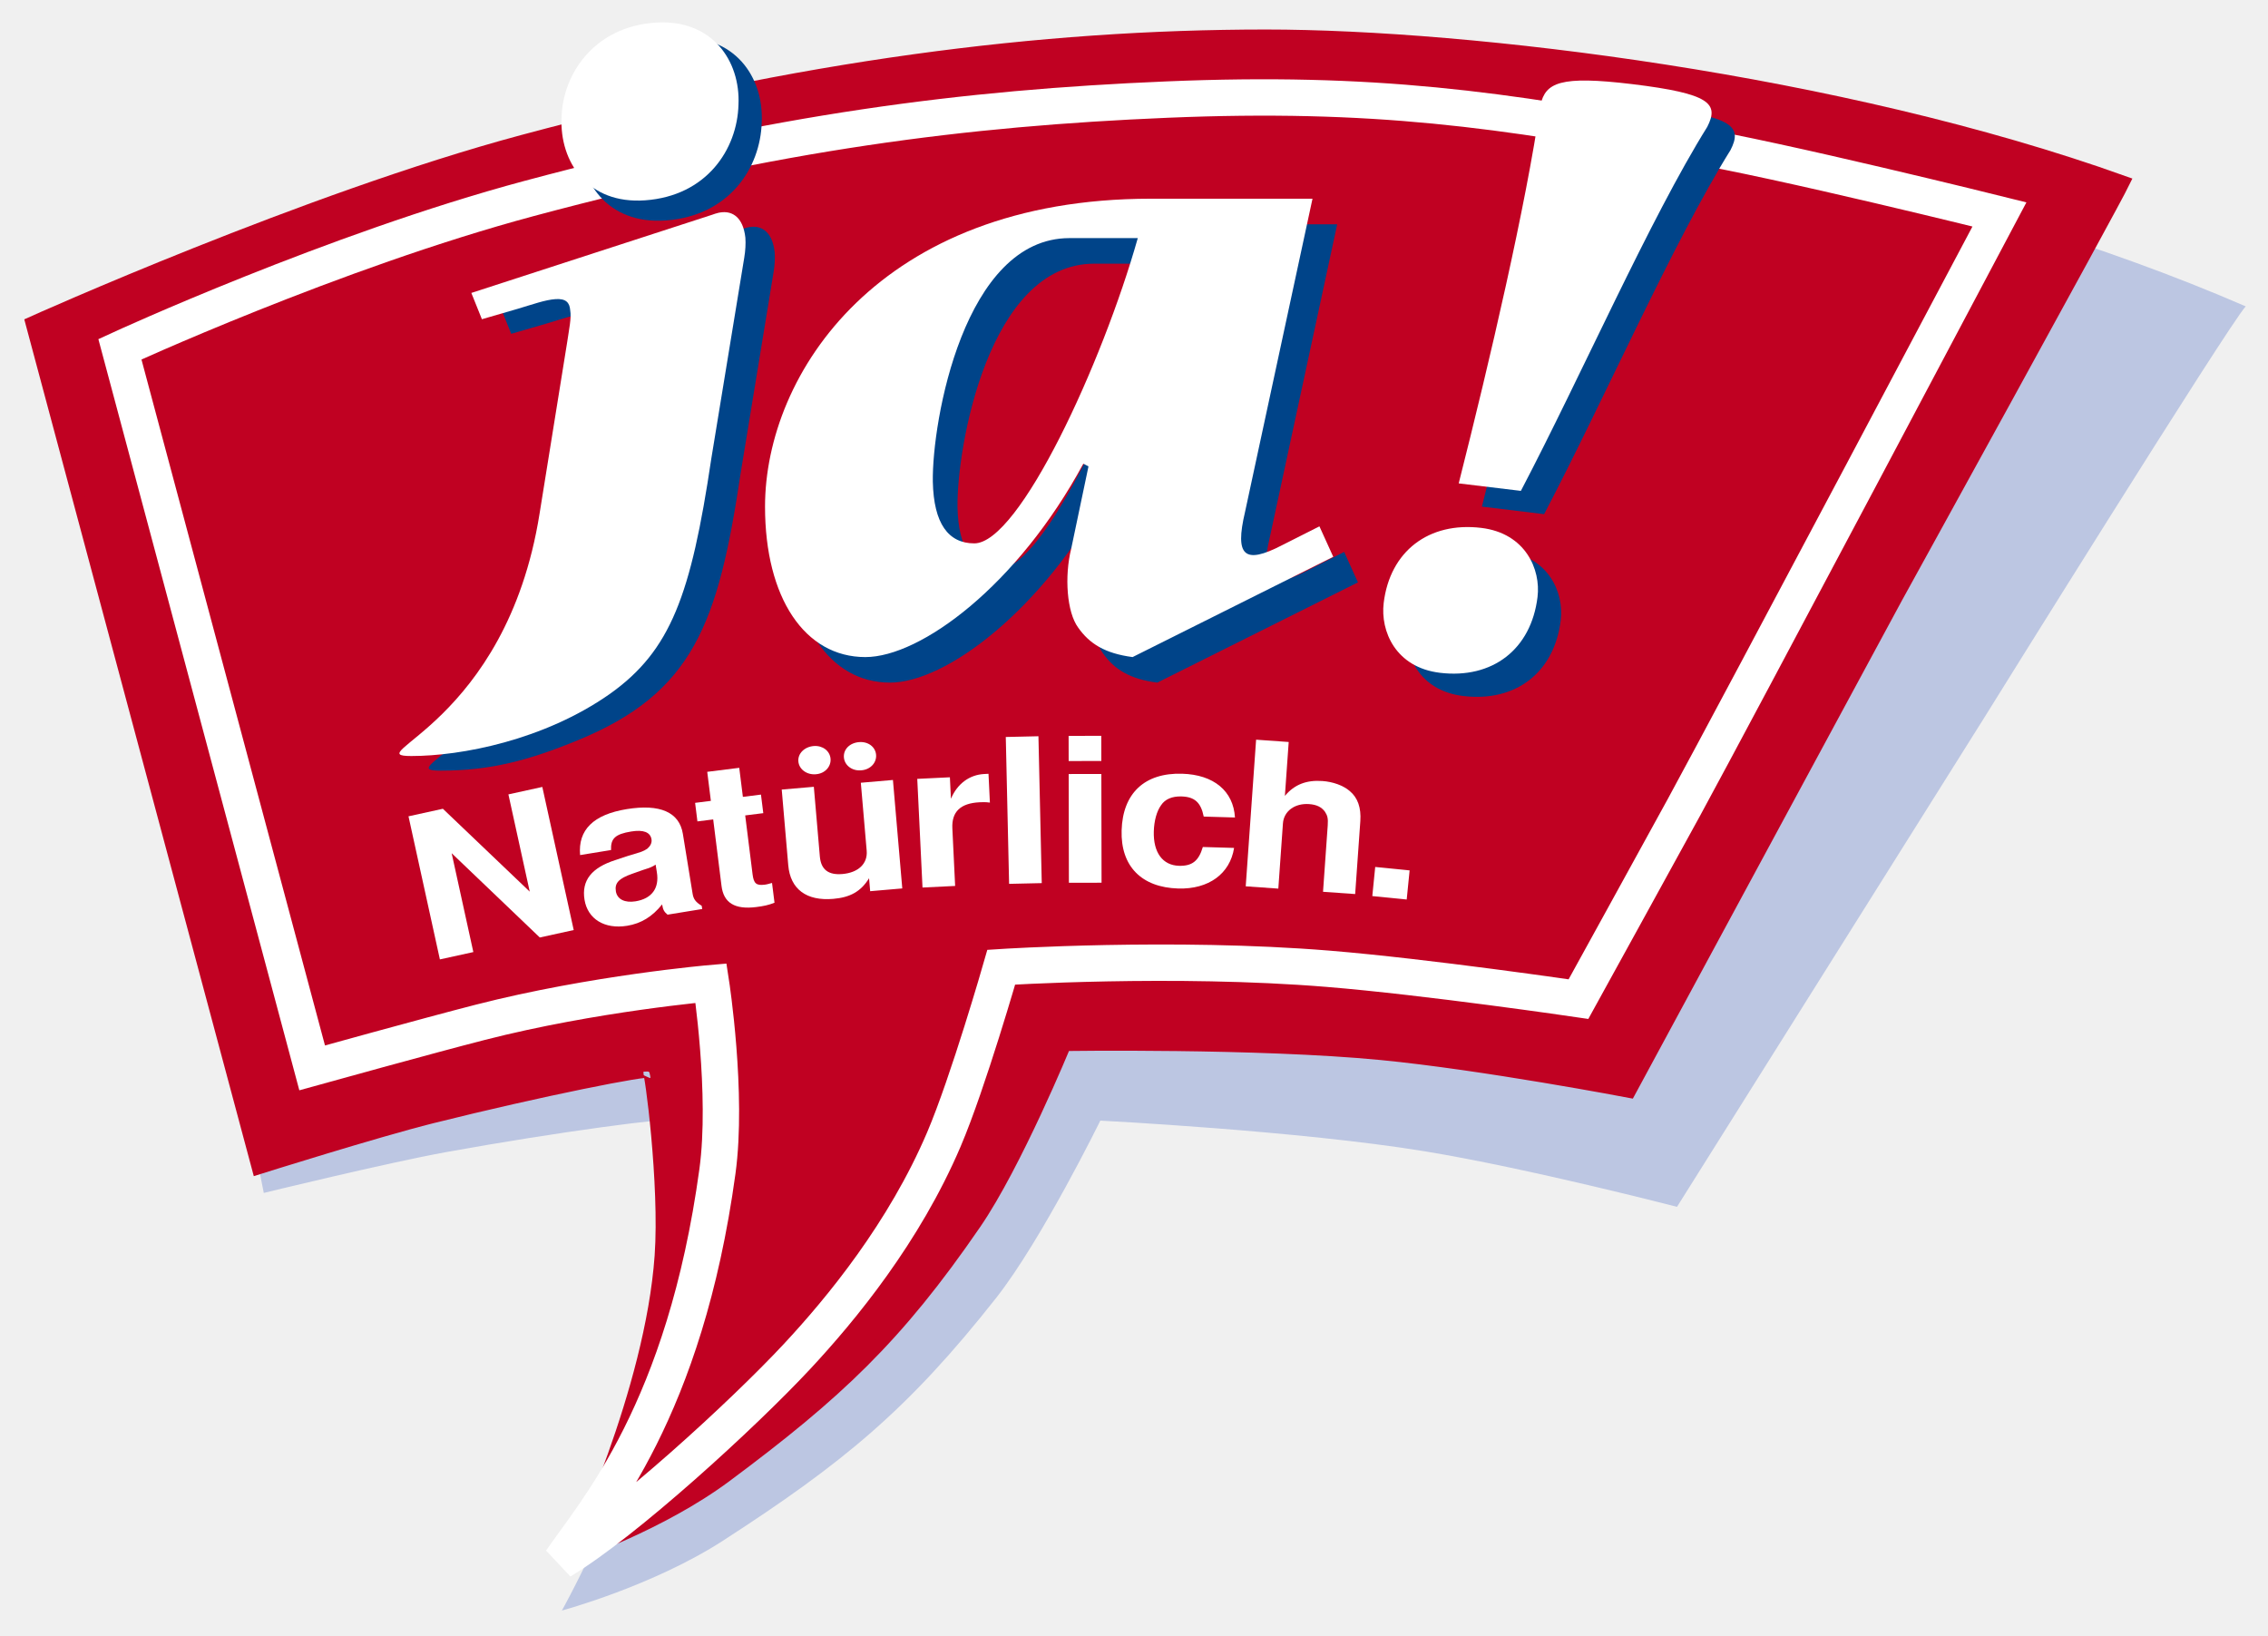
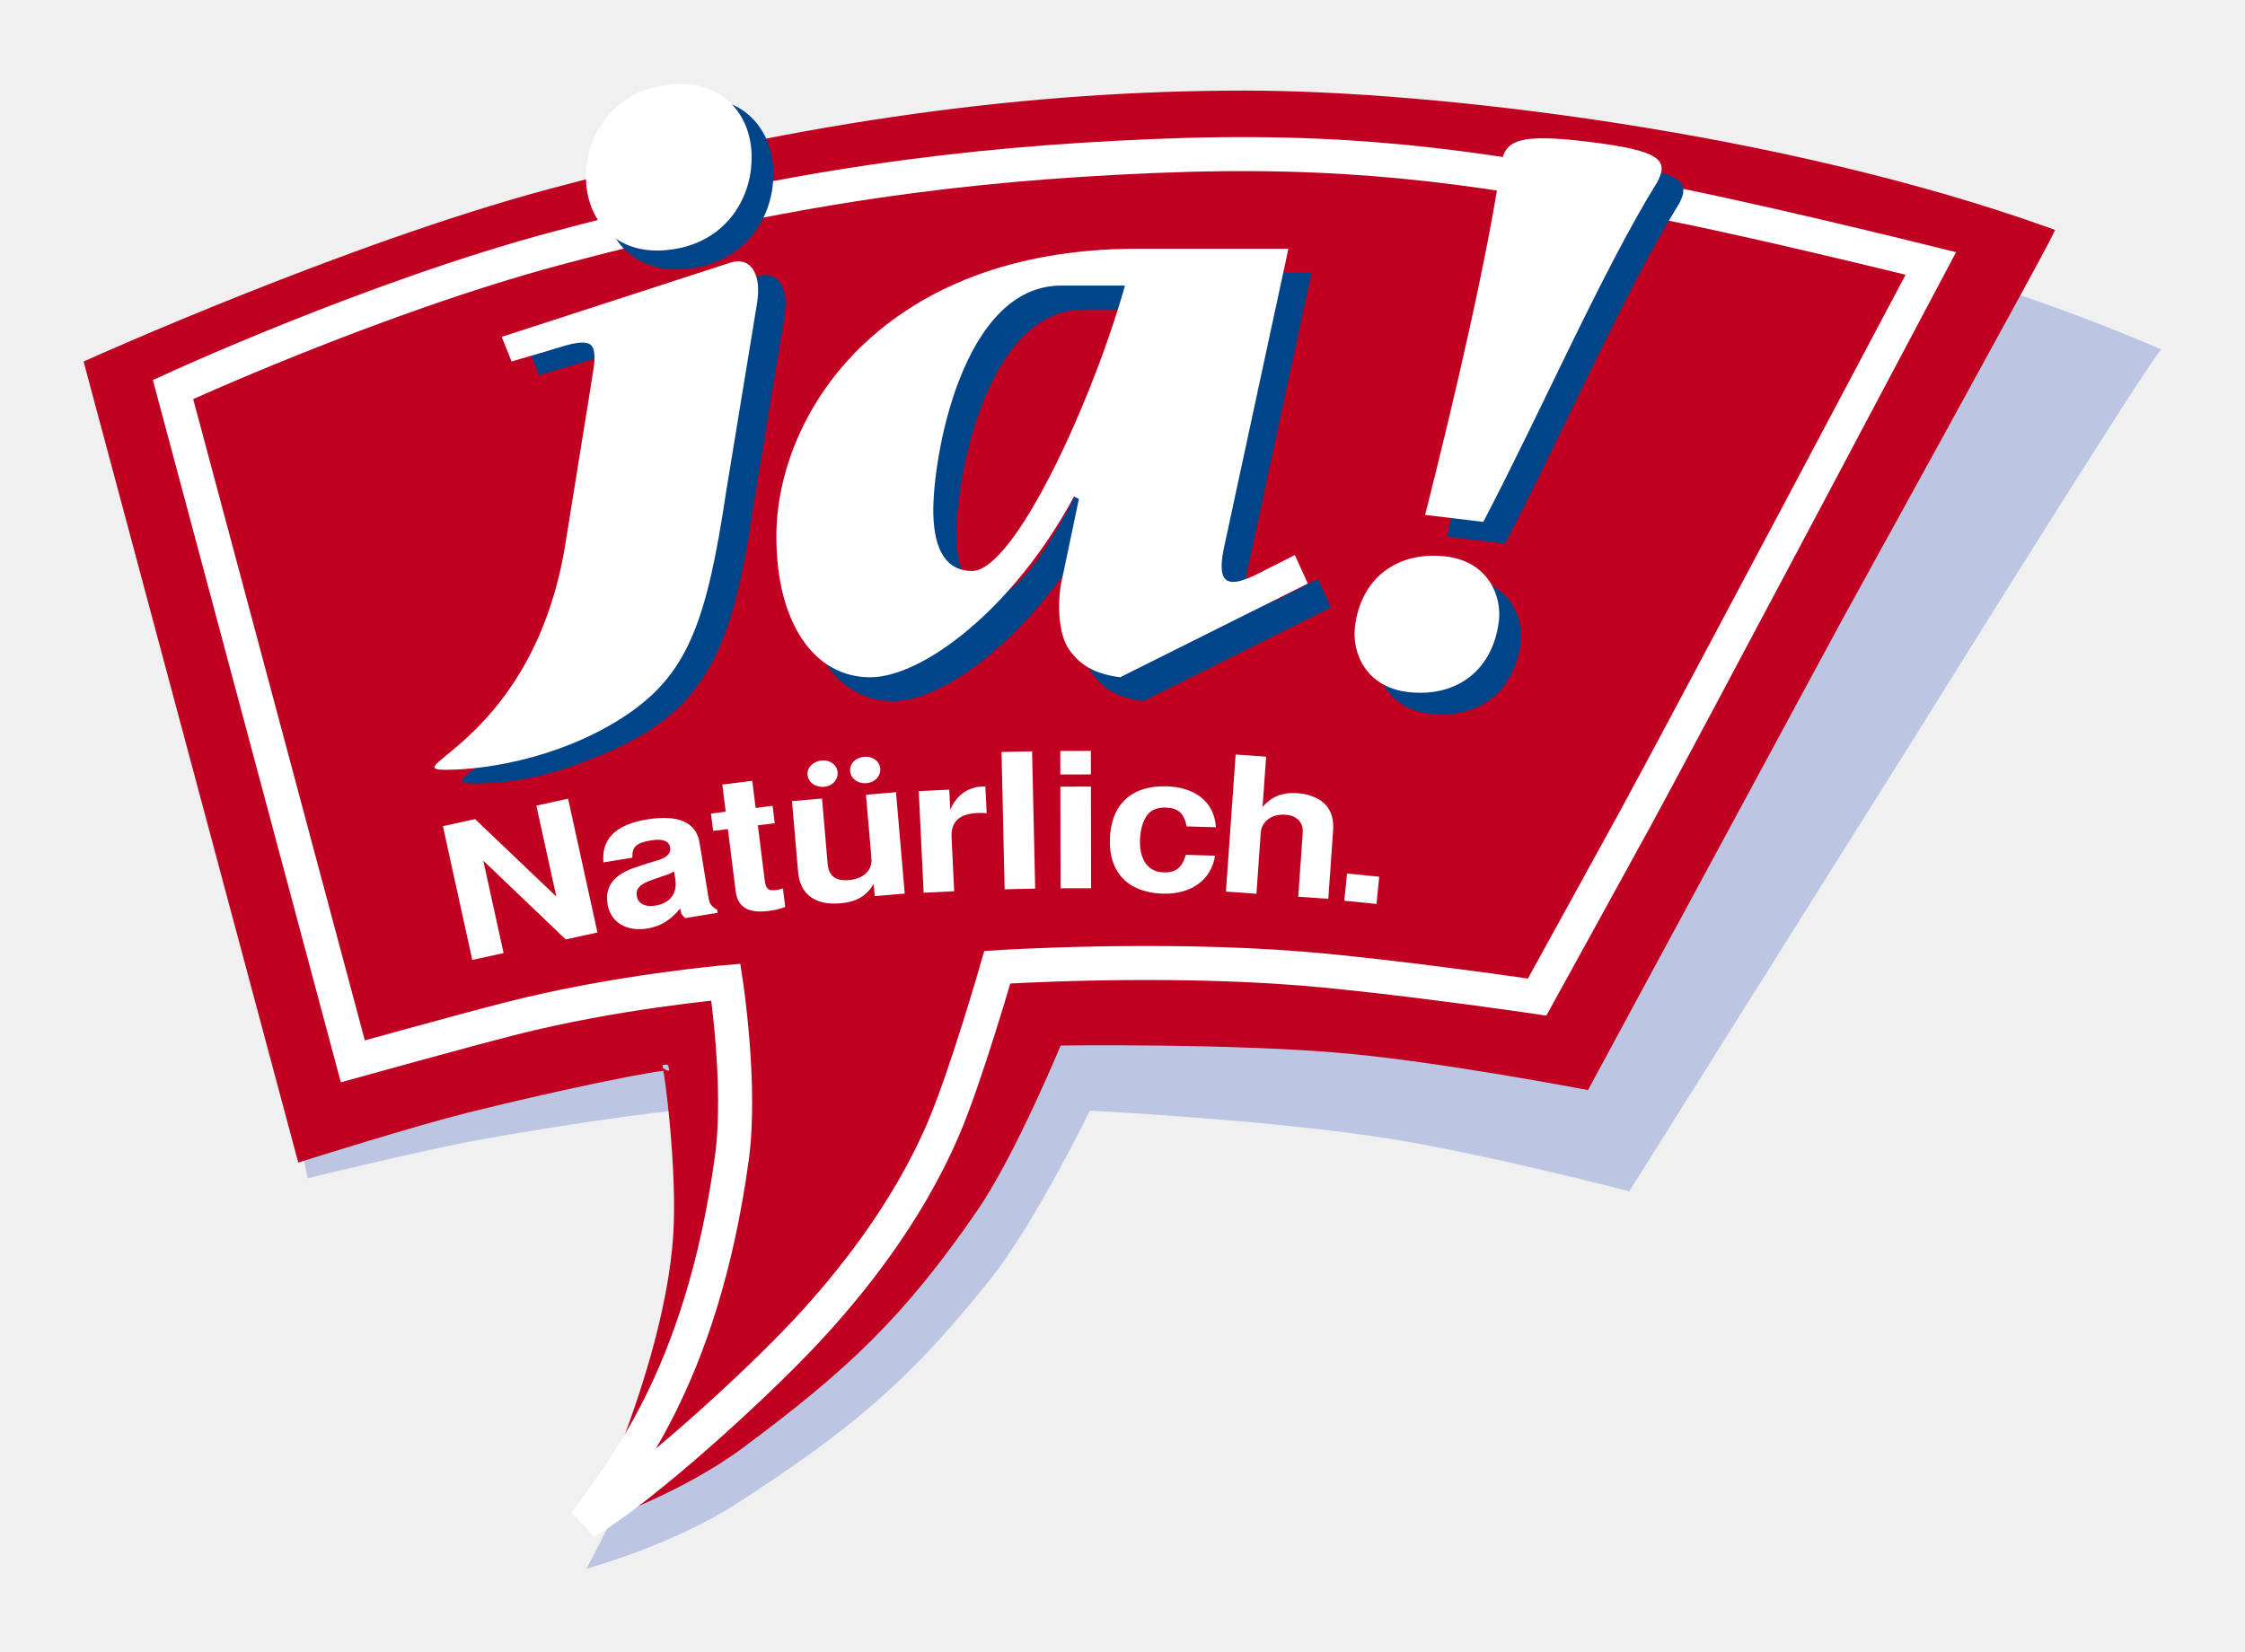
- <svg xmlns="http://www.w3.org/2000/svg" width="94.94" height="68.47" id="svg3156" version="1.1">
+ <svg xmlns="http://www.w3.org/2000/svg" id="svg3156" version="1.1" viewBox="-2.725 -2.820 100.484 73.920" width="100.484" height="73.920" preserveAspectRatio="xMidYMid meet">
  <defs id="defs3158">
    <clipPath clipPathUnits="userSpaceOnUse" id="clipPath218">
      <path d="m 733.481,29.922 74.393,0 0,59.841 -74.393,0 0,-59.841 z" id="path220" />
    </clipPath>
    <clipPath clipPathUnits="userSpaceOnUse" id="clipPath202">
      <path d="m 733.481,36.59 74.393,0 0,53.174 -74.393,0 0,-53.174 z" id="path204" />
    </clipPath>
    <clipPath clipPathUnits="userSpaceOnUse" id="clipPath174">
      <path d="m 733.481,29.922 74.393,0 0,59.841 -74.393,0 0,-59.841 z" id="path176" />
    </clipPath>
    <clipPath clipPathUnits="userSpaceOnUse" id="clipPath162">
      <path d="m 733.481,36.59 74.393,0 0,53.174 -74.393,0 0,-53.174 z" id="path164" />
    </clipPath>
    <clipPath clipPathUnits="userSpaceOnUse" id="clipPath150">
      <path d="m 733.481,29.922 74.393,0 0,59.841 -74.393,0 0,-59.841 z" id="path152" />
    </clipPath>
    <clipPath clipPathUnits="userSpaceOnUse" id="clipPath138">
      <path d="m 733.481,36.59 74.393,0 0,53.174 -74.393,0 0,-53.174 z" id="path140" />
    </clipPath>
    <clipPath clipPathUnits="userSpaceOnUse" id="clipPath122">
      <path d="m 733.481,29.922 74.393,0 0,59.841 -74.393,0 0,-59.841 z" id="path124" />
    </clipPath>
  </defs>
  <g id="layer1" transform="translate(-233.5289,-354.2692)">
    <g transform="matrix(1.25,0,0,-1.25,-682.3062,467.4103)" id="g118">
      <g id="g120" clip-path="url(#clipPath122)">
        <g id="g126" transform="translate(807.874,80.2551)">
          <path d="m 0,0 c -0.587,-0.636 -8.755,-13.77 -8.755,-13.77 l -10.291,-16.38 c 0,0 -4.971,1.29 -8.453,1.861 -4.198,0.687 -10.859,1.026 -10.859,1.026 0,0 -1.962,-3.999 -3.492,-5.941 -2.952,-3.745 -5.136,-5.532 -9.139,-8.12 -2.359,-1.525 -5.4,-2.342 -5.4,-2.342 0,0 3.031,5.415 3.665,10.053 0.337,2.457 0.071,6.48 0.006,6.357 0.065,0.123 -3.772,-0.376 -7.563,-1.064 -1.96,-0.356 -6.091,-1.364 -6.091,-1.364 l -5.877,29.572 c 0,0 9.737,3.637 17.298,5.141 9.668,1.923 18.017,2.451 25.789,1.94 C -22.145,6.508 -9.525,4.136 0,0" style="fill:#bcc6e2;fill-opacity:1;fill-rule:nonzero;stroke:none" id="path128" />
        </g>
        <g id="g130" transform="translate(803.7868,84.4152)">
          <path d="m 0,0 c -0.529,-0.654 -7.613,-13.912 -7.613,-13.912 l -8.936,-16.539 c 0,0 -4.902,0.936 -8.315,1.266 -4.115,0.399 -10.596,0.303 -10.596,0.303 0,0 -1.647,-4.003 -3.008,-5.984 -2.623,-3.82 -4.628,-5.69 -8.345,-8.457 -2.19,-1.628 -5.087,-2.614 -5.087,-2.614 0,0 2.594,5.444 2.914,9.982 0.17,2.403 -0.345,6.288 -0.399,6.164 0.054,0.124 -3.633,-0.605 -7.266,-1.513 -1.879,-0.47 -5.822,-1.711 -5.822,-1.711 l -7.583,28.302 c 0,0 9.212,4.148 16.448,6.087 9.253,2.483 17.316,3.525 24.884,3.525 C -21.889,4.899 -9.5,3.404 0,0" style="fill:#c00122;fill-opacity:1;fill-rule:nonzero;stroke:none" id="path132" />
        </g>
      </g>
    </g>
    <g transform="matrix(1.25,0,0,-1.25,-682.3062,467.4103)" id="g134">
      <g id="g136" clip-path="url(#clipPath138)">
        <g id="g142" transform="translate(803.7868,84.4152)">
          <path d="m 0,0 c -0.41,-0.847 -7.613,-13.912 -7.613,-13.912 l -8.936,-16.539 c 0,0 -4.902,0.936 -8.315,1.266 -4.115,0.399 -10.596,0.303 -10.596,0.303 0,0 -1.647,-4.003 -3.008,-5.984 -2.623,-3.82 -4.628,-5.69 -8.345,-8.457 -2.19,-1.628 -5.087,-2.614 -5.087,-2.614 0,0 2.594,5.444 2.914,9.982 0.17,2.403 -0.345,6.288 -0.399,6.164 0.054,0.124 -3.633,-0.605 -7.266,-1.513 -1.879,-0.47 -5.822,-1.711 -5.822,-1.711 l -7.583,28.302 c 0,0 9.212,4.148 16.448,6.087 9.253,2.483 17.316,3.525 24.884,3.525 C -21.889,4.899 -9.5,3.404 0,0 z" style="fill:none;stroke:#c00122;stroke-width:0.421;stroke-linecap:round;stroke-linejoin:miter;stroke-miterlimit:4;stroke-opacity:1;stroke-dasharray:none" id="path144" />
        </g>
      </g>
    </g>
    <g transform="matrix(1.25,0,0,-1.25,-682.3062,467.4103)" id="g146">
      <g id="g148" clip-path="url(#clipPath150)">
        <g id="g154" transform="translate(789.1597,85.6836)">
          <path d="m 0,0 c 3.084,-0.514 10.467,-2.35 10.467,-2.35 0,0 -8.778,-16.572 -10.573,-19.865 -0.642,-1.175 -3.525,-6.408 -3.525,-6.408 0,0 -5.098,0.744 -8.169,1.025 -3.704,0.338 -11.161,0.044 -11.161,0.044 0,0 -0.967,-3.918 -1.922,-5.768 -2.229,-4.312 -2.28,-4.134 -4.913,-7.262 -1.71,-2.029 -5.554,-5.34 -7.69,-6.622 1.175,1.709 3.79,4.823 5.02,12.815 0.427,2.778 -0.165,6.407 -0.214,6.302 0.049,0.105 -4.459,-0.539 -7.729,-1.311 -1.691,-0.399 -5.629,-1.525 -5.629,-1.525 l -6.438,24.06 c 0,0 7.15,3.292 13.709,5.05 8.297,2.222 14.548,3.31 21.359,3.31 7.577,0 11,-0.428 17.408,-1.495" style="fill:#c00122;fill-opacity:1;fill-rule:nonzero;stroke:none" id="path156" />
        </g>
      </g>
    </g>
    <g transform="matrix(1.25,0,0,-1.25,-682.3062,467.4103)" id="g158">
      <g id="g160" clip-path="url(#clipPath162)">
        <g id="g166" transform="translate(789.1597,85.6836)">
          <path d="m 0,0 c 3.084,-0.514 10.467,-2.35 10.467,-2.35 0,0 -8.778,-16.572 -10.573,-19.865 -0.642,-1.175 -3.525,-6.408 -3.525,-6.408 0,0 -5.055,0.743 -8.387,1.016 -5.192,0.425 -10.943,0.053 -10.943,0.053 0,0 -1.105,-3.853 -1.922,-5.768 -1.329,-3.114 -3.427,-5.667 -4.913,-7.262 -1.808,-1.941 -5.771,-5.567 -7.907,-6.848 1.175,1.708 4.141,5.029 5.237,13.041 0.356,2.607 -0.214,6.302 -0.214,6.302 0,0 -3.931,-0.338 -7.729,-1.311 -1.683,-0.43 -5.629,-1.525 -5.629,-1.525 l -6.438,24.06 c 0,0 7.15,3.292 13.709,5.05 8.297,2.222 14.554,3.025 21.359,3.31 C -10.53,1.783 -6.189,1.175 0,0 z" style="fill:none;stroke:#ffffff;stroke-width:1.218;stroke-linecap:square;stroke-linejoin:miter;stroke-miterlimit:4;stroke-opacity:1;stroke-dasharray:none" id="path168" />
        </g>
      </g>
    </g>
    <g transform="matrix(1.25,0,0,-1.25,-682.3062,467.4103)" id="g170">
      <g id="g172" clip-path="url(#clipPath174)">
        <g id="g178" transform="translate(781.6671,67.2095)">
          <path d="M 0,0 C 1.757,-0.213 3.056,0.782 3.268,2.539 3.38,3.458 2.868,4.67 1.382,4.85 -0.375,5.063 -1.674,4.068 -1.884,2.339 -1.997,1.393 -1.486,0.179 0,0 M 2.711,6.088 C 4.74,9.958 7.015,15.168 8.954,18.28 9.349,19.055 9.06,19.391 6.439,19.708 4.006,20.002 3.536,19.756 3.364,19.009 2.872,15.613 1.679,10.492 0.628,6.341 L 2.711,6.088 z" style="fill:#004489;fill-opacity:1;fill-rule:nonzero;stroke:none" id="path180" />
        </g>
        <g id="g182" transform="translate(780.89,67.9862)">
          <path d="M 0,0 C 1.756,-0.212 3.056,0.783 3.268,2.54 3.379,3.459 2.868,4.673 1.382,4.852 -0.376,5.063 -1.675,4.069 -1.884,2.339 -1.999,1.394 -1.487,0.18 0,0 m 2.71,6.091 c 2.028,3.868 4.304,9.078 6.243,12.19 0.394,0.775 0.106,1.111 -2.515,1.429 C 4.006,20.003 3.537,19.758 3.365,19.011 2.873,15.615 1.679,10.493 0.628,6.342 L 2.71,6.091 z" style="fill:#ffffff;fill-opacity:1;fill-rule:nonzero;stroke:none" id="path184" />
        </g>
        <g id="g186" transform="translate(771.599,81.6844)">
          <path d="m 0,0 c -1.188,-4.196 -3.968,-10.221 -5.474,-10.221 -0.869,0 -1.362,0.66 -1.391,2.068 C -6.894,-6.145 -5.822,0 -2.288,0 L 0,0 z m 5.85,1.319 -5.416,0 c -9.094,0 -12.918,-5.875 -12.918,-10.311 0,-3.057 1.332,-5.035 3.359,-5.035 1.855,0 5.099,2.397 7.3,6.474 l 0.174,-0.09 -0.58,-2.758 c -0.231,-0.929 -0.144,-2.128 0.232,-2.638 0.377,-0.539 0.898,-0.869 1.825,-0.988 l 6.719,3.356 -0.462,1.02 -1.245,-0.629 C 3.563,-10.941 3.244,-10.641 3.591,-9.172 L 5.85,1.319 z" style="fill:#004489;fill-opacity:1;fill-rule:nonzero;stroke:none" id="path188" />
        </g>
        <g id="g190" transform="translate(770.7709,82.5407)">
          <path d="m 0,0 c -1.187,-4.197 -3.967,-10.221 -5.475,-10.221 -0.868,0 -1.36,0.66 -1.389,2.069 C -6.894,-6.144 -5.822,0 -2.287,0 L 0,0 z m 5.851,1.319 -5.416,0 c -9.095,0 -12.918,-5.875 -12.918,-10.31 0,-3.058 1.332,-5.037 3.359,-5.037 1.855,0 5.098,2.398 7.3,6.475 l 0.173,-0.09 -0.579,-2.758 c -0.232,-0.929 -0.145,-2.127 0.232,-2.637 0.377,-0.54 0.898,-0.869 1.824,-0.99 l 6.72,3.357 -0.463,1.02 -1.246,-0.629 c -1.274,-0.661 -1.592,-0.361 -1.246,1.108 l 2.26,10.491 z" style="fill:#ffffff;fill-opacity:1;fill-rule:nonzero;stroke:none" id="path192" />
        </g>
        <g id="g194" transform="translate(752.0089,65.724)">
          <path d="m 0,0 c 3.882,1.591 4.713,3.922 5.461,8.937 l 1.103,6.733 c 0.041,0.236 0.053,0.471 0.038,0.674 C 6.524,17.039 6.16,17.218 5.841,17.195 5.638,17.18 5.526,17.114 5.383,17.074 l -7.958,-2.583 0.354,-0.879 1.202,0.349 c 0.514,0.153 0.912,0.298 1.26,0.323 0.349,0.025 0.476,-0.112 0.495,-0.374 0.047,-0.259 -0.042,-0.644 -0.1,-1.057 L -0.29,7.104 c -1.121,-7.05 -6.122,-8.118 -4.295,-8.118 1.67,0 2.954,0.345 4.585,1.014" style="fill:#004489;fill-opacity:1;fill-rule:nonzero;stroke:none" id="path196" />
        </g>
      </g>
    </g>
    <g transform="matrix(1.25,0,0,-1.25,-682.3062,467.4103)" id="g198">
      <g id="g200" clip-path="url(#clipPath202)">
        <g id="g206" transform="translate(754.9662,83.1317)">
          <path d="M 0,0 C 2.117,0.151 3.171,1.756 3.211,3.288 3.283,4.791 2.309,6.25 0.34,6.11 -1.748,5.961 -2.831,4.355 -2.873,2.852 -2.943,1.319 -1.969,-0.141 0,0" style="fill:#004489;fill-opacity:1;fill-rule:nonzero;stroke:none" id="path208" />
        </g>
        <g id="g210" transform="translate(753.0865,67.2757)">
          <path d="m 0,0 c 2.048,1.454 2.721,3.312 3.401,7.874 l 1.104,6.733 c 0.04,0.236 0.053,0.471 0.038,0.674 -0.078,0.695 -0.442,0.874 -0.761,0.851 -0.203,-0.014 -0.315,-0.081 -0.459,-0.12 l -7.957,-2.583 0.354,-0.88 1.201,0.349 c 0.515,0.153 0.913,0.299 1.261,0.324 0.349,0.024 0.476,-0.113 0.495,-0.373 0.047,-0.261 -0.042,-0.646 -0.1,-1.059 L -2.349,6.041 c -1.121,-7.049 -6.122,-8.117 -4.295,-8.117 1.67,0 4.437,0.528 6.644,2.076 m 1.185,16.53 c 2.061,0.147 3.088,1.71 3.127,3.201 0.069,1.463 -0.879,2.884 -2.796,2.748 -2.032,-0.145 -3.088,-1.709 -3.129,-3.172 -0.068,-1.493 0.881,-2.914 2.798,-2.777" style="fill:#ffffff;fill-opacity:1;fill-rule:nonzero;stroke:none" id="path212" />
        </g>
      </g>
    </g>
    <g transform="matrix(1.25,0,0,-1.25,-682.3062,467.4103)" id="g214">
      <g id="g216" clip-path="url(#clipPath218)">
        <g id="g222" transform="translate(761.4991,64.7203)">
          <path d="M 0,0 C -0.3,-0.024 -0.549,0.171 -0.57,0.432 -0.592,0.7 -0.377,0.92 -0.062,0.945 0.239,0.97 0.486,0.788 0.508,0.52 0.529,0.259 0.323,0.026 0.015,0.001 L 0,0 z m -1.51,-0.131 c -0.308,-0.025 -0.564,0.17 -0.585,0.431 -0.022,0.267 0.208,0.489 0.516,0.514 0.292,0.023 0.54,-0.159 0.562,-0.427 0.021,-0.26 -0.185,-0.493 -0.485,-0.517 L -1.51,-0.131 z" style="fill:#ffffff;fill-opacity:1;fill-rule:nonzero;stroke:none" id="path224" />
        </g>
        <text transform="matrix(0.9822821,0.2155229,0.1874084,-0.8541516,746.8774,58.2754)" id="text226">
          <tspan style="font-size:7.708px;font-variant:normal;font-weight:bold;font-stretch:normal;writing-mode:lr-tb;fill:#ffffff;fill-opacity:1;fill-rule:nonzero;stroke:none;font-family:Helvetica;-inkscape-font-specification:Helvetica-Bold" x="0" y="0" id="tspan228">N</tspan>
        </text>
        <text transform="matrix(0.9901306,0.161178,0.1401475,-0.8609837,752.1772,59.4248)" id="text230">
          <tspan style="font-size:7.727px;font-variant:normal;font-weight:bold;font-stretch:normal;writing-mode:lr-tb;fill:#ffffff;fill-opacity:1;fill-rule:nonzero;stroke:none;font-family:Helvetica;-inkscape-font-specification:Helvetica-Bold" x="0" y="0" id="tspan232">a</tspan>
        </text>
        <text transform="matrix(0.9941236,0.1244981,0.1082508,-0.8644553,756.2805,60.0795)" id="text234">
          <tspan style="font-size:7.737px;font-variant:normal;font-weight:bold;font-stretch:normal;writing-mode:lr-tb;fill:#ffffff;fill-opacity:1;fill-rule:nonzero;stroke:none;font-family:Helvetica;-inkscape-font-specification:Helvetica-Bold" x="0" y="0" id="tspan236">t</tspan>
        </text>
        <text transform="matrix(0.9972031,0.08596044,0.07473923,-0.8671326,758.7083,60.4066)" id="text238">
          <tspan style="font-size:7.744px;font-variant:normal;font-weight:bold;font-stretch:normal;writing-mode:lr-tb;fill:#ffffff;fill-opacity:1;fill-rule:nonzero;stroke:none;font-family:Helvetica;-inkscape-font-specification:Helvetica-Bold" x="0" y="0" id="tspan240">u</tspan>
        </text>
        <text transform="matrix(0.9991196,0.04825125,0.04195368,-0.8688063,763.0775,60.7734)" id="text242">
          <tspan style="font-size:7.749px;font-variant:normal;font-weight:bold;font-stretch:normal;writing-mode:lr-tb;fill:#ffffff;fill-opacity:1;fill-rule:nonzero;stroke:none;font-family:Helvetica;-inkscape-font-specification:Helvetica-Bold" x="0" y="0" id="tspan244">r</tspan>
        </text>
        <text transform="matrix(0.9998069,0.02259123,0.01964959,-0.8693945,765.9459,60.9081)" id="text246">
          <tspan style="font-size:7.751px;font-variant:normal;font-weight:bold;font-stretch:normal;writing-mode:lr-tb;fill:#ffffff;fill-opacity:1;fill-rule:nonzero;stroke:none;font-family:Helvetica;-inkscape-font-specification:Helvetica-Bold" x="0" y="0" id="tspan248">l</tspan>
        </text>
        <text transform="matrix(0.9999987,0.00185775,0.00161263,-0.8695562,767.9482,60.9547)" id="text250">
          <tspan style="font-size:7.751px;font-variant:normal;font-weight:bold;font-stretch:normal;writing-mode:lr-tb;fill:#ffffff;fill-opacity:1;fill-rule:nonzero;stroke:none;font-family:Helvetica;-inkscape-font-specification:Helvetica-Bold" x="0" y="0" id="tspan252">i</tspan>
        </text>
        <text transform="matrix(0.9996789,-0.02914655,-0.02534034,-0.8692871,769.9133,60.9778)" id="text254">
          <tspan style="font-size:7.75px;font-variant:normal;font-weight:bold;font-stretch:normal;writing-mode:lr-tb;fill:#ffffff;fill-opacity:1;fill-rule:nonzero;stroke:none;font-family:Helvetica;-inkscape-font-specification:Helvetica-Bold" x="0" y="0" id="tspan256">c</tspan>
        </text>
        <text transform="matrix(0.9981111,-0.07065097,-0.06143394,-0.8679239,773.871,60.8738)" id="text258">
          <tspan style="font-size:7.747px;font-variant:normal;font-weight:bold;font-stretch:normal;writing-mode:lr-tb;fill:#ffffff;fill-opacity:1;fill-rule:nonzero;stroke:none;font-family:Helvetica;-inkscape-font-specification:Helvetica-Bold" x="0" y="0" id="tspan260">h</tspan>
        </text>
        <text transform="matrix(0.9962482,-0.09952278,-0.08654155,-0.8662938,778.1265,60.5603)" id="text262">
          <tspan style="font-size:7.742px;font-variant:normal;font-weight:bold;font-stretch:normal;writing-mode:lr-tb;fill:#ffffff;fill-opacity:1;fill-rule:nonzero;stroke:none;font-family:Helvetica;-inkscape-font-specification:Helvetica-Bold" x="0" y="0" id="tspan264">.</tspan>
        </text>
      </g>
    </g>
  </g>
</svg>
